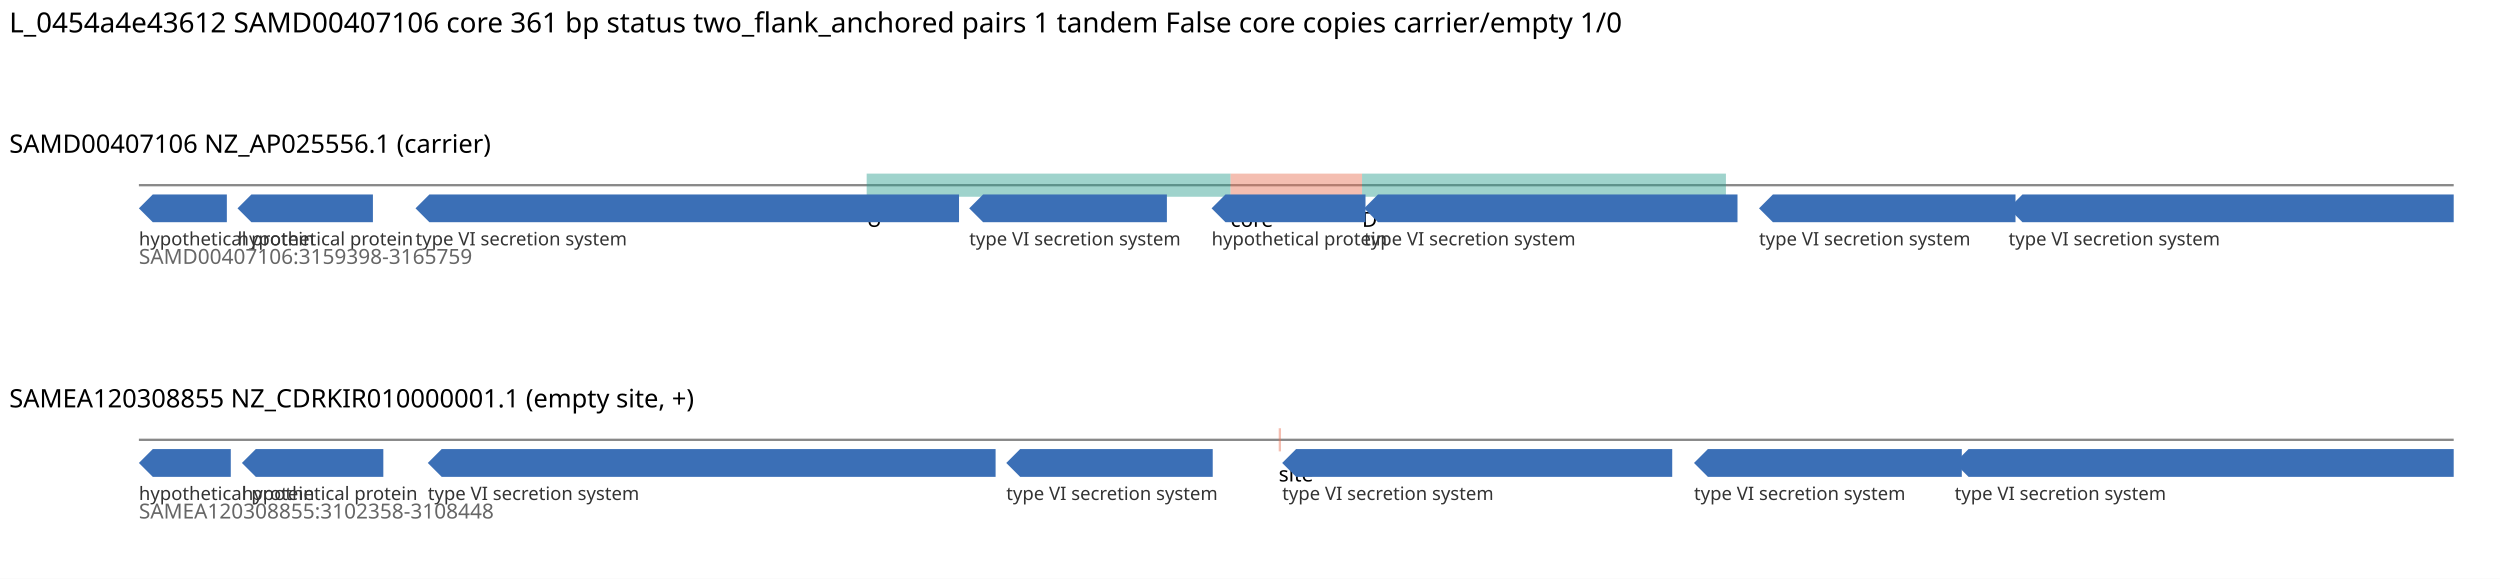
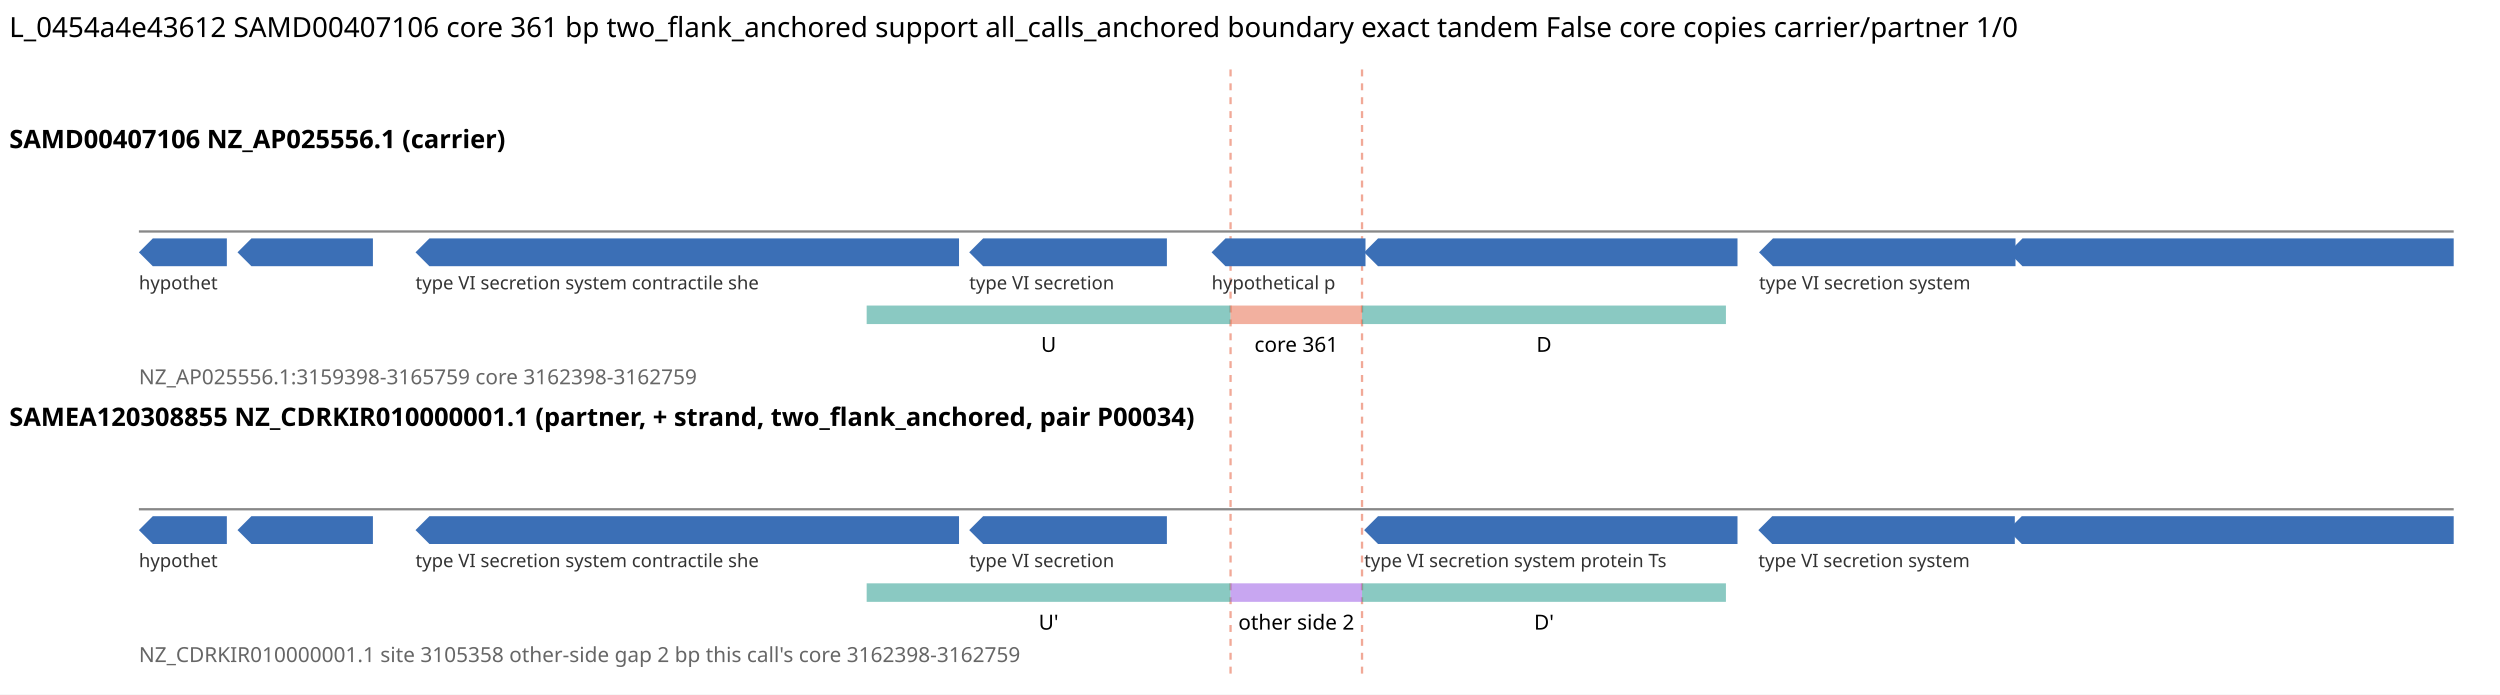
- <svg xmlns="http://www.w3.org/2000/svg" width="1080" height="250" font-family="sans-serif">
+ <svg xmlns="http://www.w3.org/2000/svg" width="1080" height="300" font-family="sans-serif">
  <rect width="100%" height="100%" fill="white" />
-   <text x="4" y="14" font-size="12">L_0454a4e43612  SAMD00407106  core 361 bp  status two_flank_anchored  pairs 1  tandem False  core copies carrier/empty 1/0</text>
-   <text x="4" y="66" font-size="11">SAMD00407106 NZ_AP025556.1 (carrier)</text>
-   <line x1="60" y1="80" x2="1060" y2="80" stroke="#888" />
-   <rect x="374.4" y="75" width="157.2" height="10" fill="#2a9d8f" opacity="0.45" />
-   <text x="374.4" y="98" font-size="9">U</text>
-   <rect x="531.6" y="75" width="56.8" height="10" fill="#e76f51" opacity="0.45" />
-   <text x="531.6" y="98" font-size="9">core</text>
-   <rect x="588.4" y="75" width="157.2" height="10" fill="#2a9d8f" opacity="0.45" />
-   <text x="588.4" y="98" font-size="9">D</text>
-   <polygon points="60.0,90 66.0,84 98.0,84 98.0,96 66.0,96" fill="#3b6fb6" />
-   <text x="60.0" y="106" font-size="8" fill="#333">hypothetical protein</text>
-   <polygon points="102.6,90 108.6,84 161.1,84 161.1,96 108.6,96" fill="#3b6fb6" />
-   <text x="102.6" y="106" font-size="8" fill="#333">hypothetical protein</text>
-   <polygon points="179.5,90 185.5,84 414.3,84 414.3,96 185.5,96" fill="#3b6fb6" />
-   <text x="179.5" y="106" font-size="8" fill="#333">type VI secretion system</text>
-   <polygon points="418.7,90 424.7,84 504.1,84 504.1,96 424.7,96" fill="#3b6fb6" />
-   <text x="418.7" y="106" font-size="8" fill="#333">type VI secretion system</text>
-   <polygon points="523.4,90 529.4,84 589.9,84 589.9,96 529.4,96" fill="#3b6fb6" />
-   <text x="523.4" y="106" font-size="8" fill="#333">hypothetical protein</text>
-   <polygon points="589.3,90 595.3,84 750.6,84 750.6,96 595.3,96" fill="#3b6fb6" />
-   <text x="589.3" y="106" font-size="8" fill="#333">type VI secretion system</text>
-   <polygon points="759.9,90 765.9,84 870.7,84 870.7,96 765.9,96" fill="#3b6fb6" />
-   <text x="759.9" y="106" font-size="8" fill="#333">type VI secretion system</text>
-   <polygon points="867.7,90 873.7,84 1060.0,84 1060.0,96 873.7,96" fill="#3b6fb6" />
-   <text x="867.7" y="106" font-size="8" fill="#333">type VI secretion system</text>
-   <text x="60" y="114" font-size="9" fill="#666">SAMD00407106:3159398-3165759</text>
-   <text x="4" y="176" font-size="11">SAMEA120308855 NZ_CDRKIR010000001.1 (empty site, +)</text>
-   <line x1="60" y1="190" x2="1060" y2="190" stroke="#888" />
-   <rect x="552.4" y="185" width="1.0" height="10" fill="#e76f51" opacity="0.45" />
-   <text x="552.4" y="208" font-size="9">site</text>
-   <polygon points="60.0,200 66.0,194 99.7,194 99.7,206 66.0,206" fill="#3b6fb6" />
-   <text x="60.0" y="216" font-size="8" fill="#333">hypothetical protein</text>
-   <polygon points="104.5,200 110.5,194 165.6,194 165.6,206 110.5,206" fill="#3b6fb6" />
-   <text x="104.5" y="216" font-size="8" fill="#333">hypothetical protein</text>
-   <polygon points="184.8,200 190.8,194 430.1,194 430.1,206 190.8,206" fill="#3b6fb6" />
-   <text x="184.8" y="216" font-size="8" fill="#333">type VI secretion system</text>
-   <polygon points="434.7,200 440.7,194 523.9,194 523.9,206 440.7,206" fill="#3b6fb6" />
-   <text x="434.7" y="216" font-size="8" fill="#333">type VI secretion system</text>
-   <polygon points="553.9,200 559.9,194 722.4,194 722.4,206 559.9,206" fill="#3b6fb6" />
-   <text x="553.9" y="216" font-size="8" fill="#333">type VI secretion system</text>
-   <polygon points="731.8,200 737.8,194 847.5,194 847.5,206 737.8,206" fill="#3b6fb6" />
-   <text x="731.8" y="216" font-size="8" fill="#333">type VI secretion system</text>
-   <polygon points="844.4,200 850.4,194 1060.0,194 1060.0,206 850.4,206" fill="#3b6fb6" />
-   <text x="844.4" y="216" font-size="8" fill="#333">type VI secretion system</text>
-   <text x="60" y="224" font-size="9" fill="#666">SAMEA120308855:3102358-3108448</text>
+   <text x="4" y="16" font-size="12">L_0454a4e43612  SAMD00407106  core 361 bp  two_flank_anchored  support all_calls_anchored  boundary exact  tandem False  core copies carrier/partner 1/0</text>
+   <line x1="531.6" y1="30" x2="531.6" y2="292" stroke="#e76f51" stroke-dasharray="3,3" opacity="0.6" />
+   <line x1="588.4" y1="30" x2="588.4" y2="292" stroke="#e76f51" stroke-dasharray="3,3" opacity="0.6" />
+   <text x="4" y="64" font-size="11" font-weight="bold">SAMD00407106 NZ_AP025556.1 (carrier)</text>
+   <line x1="60" y1="100" x2="1060" y2="100" stroke="#888" />
+   <rect x="374.4" y="132" width="157.2" height="8" fill="#2a9d8f" opacity="0.55" />
+   <text x="453.0" y="152" font-size="9" text-anchor="middle">U</text>
+   <rect x="531.6" y="132" width="56.8" height="8" fill="#e76f51" opacity="0.55" />
+   <text x="560.0" y="152" font-size="9" text-anchor="middle">core 361</text>
+   <rect x="588.4" y="132" width="157.2" height="8" fill="#2a9d8f" opacity="0.55" />
+   <text x="667.0" y="152" font-size="9" text-anchor="middle">D</text>
+   <polygon points="60.0,109 66.0,103 98.0,103 98.0,115 66.0,115" fill="#3b6fb6" />
+   <text x="60.0" y="125" font-size="8" fill="#333">hypothet</text>
+   <polygon points="102.6,109 108.6,103 161.1,103 161.1,115 108.6,115" fill="#3b6fb6" />
+   <polygon points="179.5,109 185.5,103 414.3,103 414.3,115 185.5,115" fill="#3b6fb6" />
+   <text x="179.5" y="125" font-size="8" fill="#333">type VI secretion system contractile she</text>
+   <polygon points="418.7,109 424.7,103 504.1,103 504.1,115 424.7,115" fill="#3b6fb6" />
+   <text x="418.7" y="125" font-size="8" fill="#333">type VI secretion </text>
+   <polygon points="523.4,109 529.4,103 589.9,103 589.9,115 529.4,115" fill="#3b6fb6" />
+   <text x="523.4" y="125" font-size="8" fill="#333">hypothetical p</text>
+   <polygon points="589.3,109 595.3,103 750.6,103 750.6,115 595.3,115" fill="#3b6fb6" />
+   <polygon points="759.9,109 765.9,103 870.7,103 870.7,115 765.9,115" fill="#3b6fb6" />
+   <text x="759.9" y="125" font-size="8" fill="#333">type VI secretion system</text>
+   <polygon points="867.7,109 873.7,103 1060.0,103 1060.0,115 873.7,115" fill="#3b6fb6" />
+   <text x="60" y="166" font-size="9" fill="#666">NZ_AP025556.1:3159398-3165759  core 3162398-3162759</text>
+   <text x="4" y="184" font-size="11" font-weight="bold">SAMEA120308855 NZ_CDRKIR010000001.1 (partner, + strand, two_flank_anchored, pair P00034)</text>
+   <line x1="60" y1="220" x2="1060" y2="220" stroke="#888" />
+   <rect x="374.4" y="252" width="157.2" height="8" fill="#2a9d8f" opacity="0.55" />
+   <text x="453.0" y="272" font-size="9" text-anchor="middle">U'</text>
+   <rect x="588.4" y="252" width="157.2" height="8" fill="#2a9d8f" opacity="0.55" />
+   <text x="667.0" y="272" font-size="9" text-anchor="middle">D'</text>
+   <rect x="531.6" y="252" width="56.8" height="8" fill="#9b5de5" opacity="0.55" />
+   <text x="560.0" y="272" font-size="9" text-anchor="middle">other side 2</text>
+   <polygon points="60.0,229 66.0,223 98.0,223 98.0,235 66.0,235" fill="#3b6fb6" />
+   <text x="60.0" y="245" font-size="8" fill="#333">hypothet</text>
+   <polygon points="102.6,229 108.6,223 161.1,223 161.1,235 108.6,235" fill="#3b6fb6" />
+   <polygon points="179.5,229 185.5,223 414.3,223 414.3,235 185.5,235" fill="#3b6fb6" />
+   <text x="179.5" y="245" font-size="8" fill="#333">type VI secretion system contractile she</text>
+   <polygon points="418.7,229 424.7,223 504.1,223 504.1,235 424.7,235" fill="#3b6fb6" />
+   <text x="418.7" y="245" font-size="8" fill="#333">type VI secretion </text>
+   <polygon points="589.3,229 595.3,223 750.6,223 750.6,235 595.3,235" fill="#3b6fb6" />
+   <text x="589.3" y="245" font-size="8" fill="#333">type VI secretion system protein Ts</text>
+   <polygon points="759.6,229 765.6,223 870.4,223 870.4,235 765.6,235" fill="#3b6fb6" />
+   <text x="759.6" y="245" font-size="8" fill="#333">type VI secretion system</text>
+   <polygon points="867.4,229 873.4,223 1060.0,223 1060.0,235 873.4,235" fill="#3b6fb6" />
+   <text x="60" y="286" font-size="9" fill="#666">NZ_CDRKIR010000001.1 site 3105358  other-side gap 2 bp  this call's core 3162398-3162759</text>
</svg>
